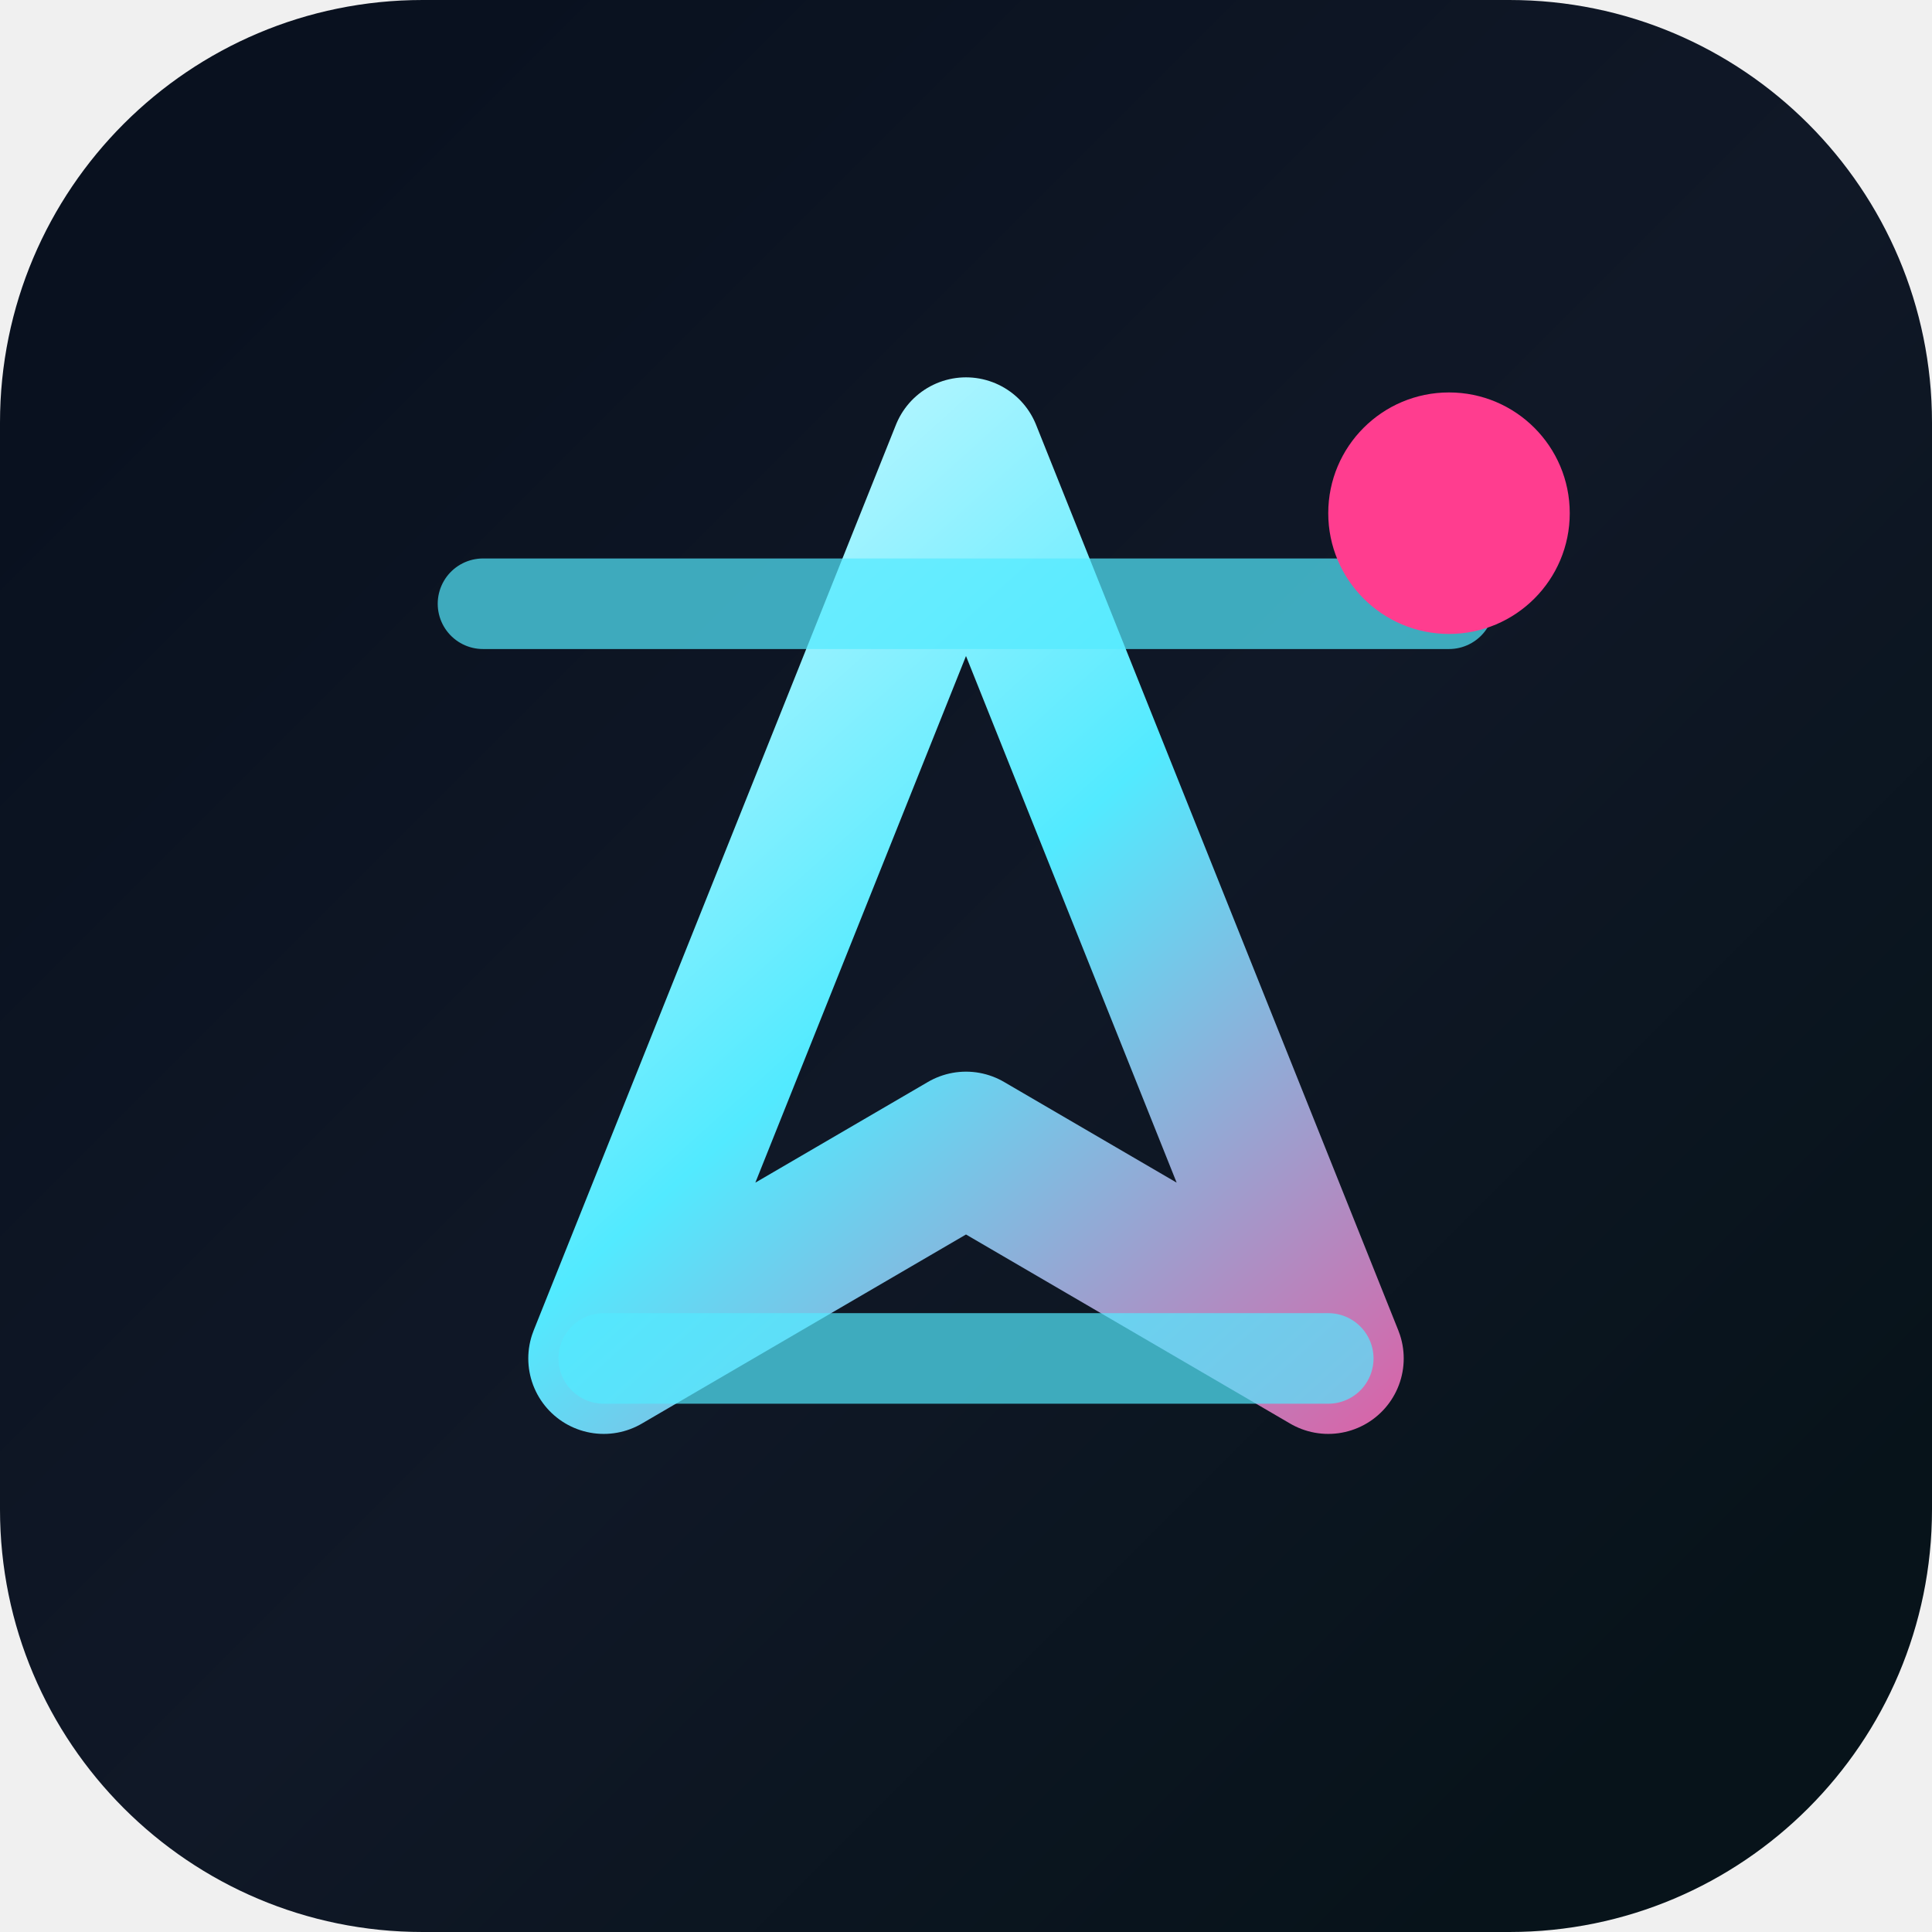
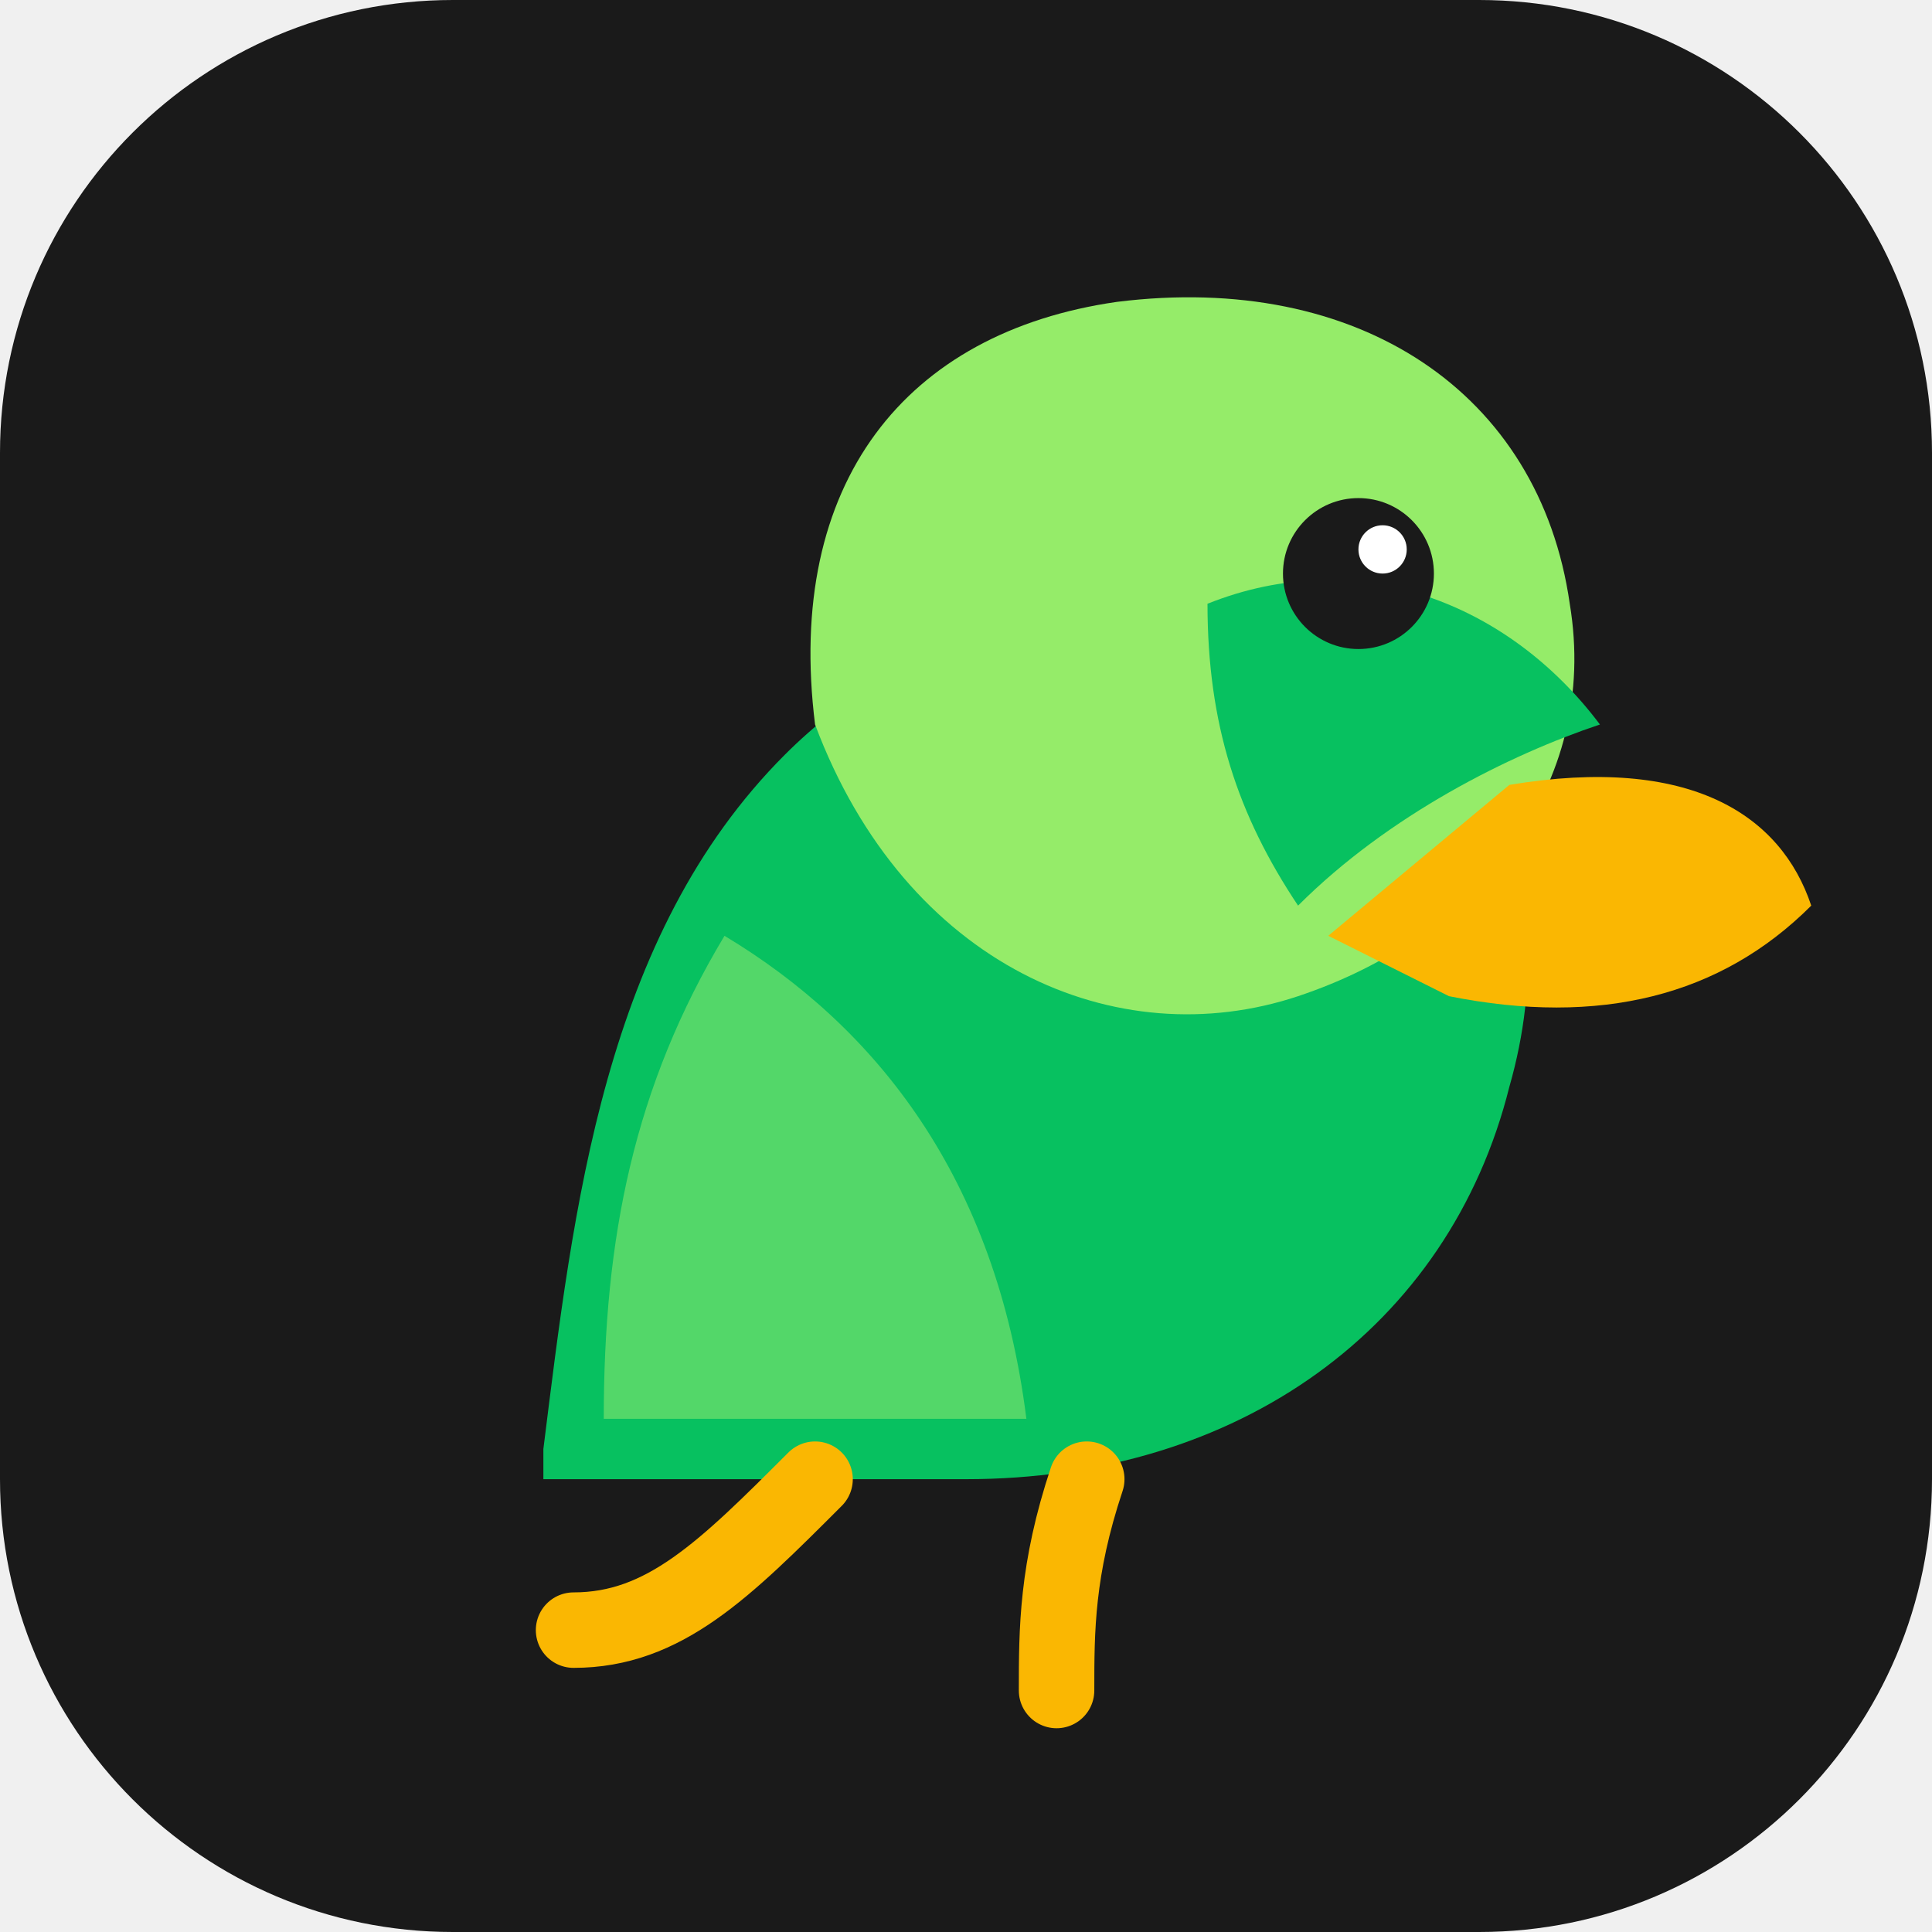
- <svg xmlns="http://www.w3.org/2000/svg" viewBox="0 0 64 64">
-   <defs>
-     <linearGradient id="bg" x1="8" y1="8" x2="56" y2="56" gradientUnits="userSpaceOnUse">
-       <stop offset="0" stop-color="#09111f" />
-       <stop offset="0.52" stop-color="#101827" />
-       <stop offset="1" stop-color="#07131a" />
-     </linearGradient>
-     <linearGradient id="ice" x1="14" y1="12" x2="50" y2="52" gradientUnits="userSpaceOnUse">
-       <stop offset="0" stop-color="#f7fdff" />
-       <stop offset="0.48" stop-color="#52eaff" />
-       <stop offset="1" stop-color="#ff3d8f" />
-     </linearGradient>
-   </defs>
-   <rect width="64" height="64" rx="14" fill="url(#bg)" />
-   <path d="M20 45 32 15l12 30-12-7-12 7Z" fill="none" stroke="url(#ice)" stroke-width="5" stroke-linejoin="round" />
-   <path d="M16 20h32M20 45h24" fill="none" stroke="#52eaff" stroke-width="3" stroke-linecap="round" opacity=".7" />
-   <circle cx="48" cy="17" r="4" fill="#ff3d8f" />
+ <svg xmlns="http://www.w3.org/2000/svg" viewBox="0 0 64 64" role="img" aria-label="御弟哥哥绿色鹦鹉标志">
+   <rect width="64" height="64" rx="15" fill="#1A1A1A" />
+   <path d="M18 48c1-8 2-17 8-23 4-4 10-6 16-4 7 2 10 8 8 15-2 8-9 13-18 13H18Z" fill="#07C160" />
+   <path d="M27 24c-1-8 3-13 10-14 8-1 14 3 15 10 1 6-3 11-9 13-6 2-13-1-16-9Z" fill="#95EC69" />
+   <path d="M40 20c5-2 10 0 13 4-3 1-7 3-10 6-2-3-3-6-3-10Z" fill="#07C160" />
+   <path d="M50 26c6-1 9 1 10 4-3 3-7 4-12 3l-4-2 6-5Z" fill="#FAB702" />
+   <circle cx="45" cy="19" r="2.5" fill="#1A1A1A" />
+   <circle cx="45.8" cy="18.2" r=".8" fill="#fff" />
+   <path d="M24 31c5 3 9 8 10 16H20c0-6 1-11 4-16Z" fill="#53D769" />
+   <path d="M27 49c-3 3-5 5-8 5M36 49c-1 3-1 5-1 7" fill="none" stroke="#FAB702" stroke-width="2.5" stroke-linecap="round" />
</svg>
